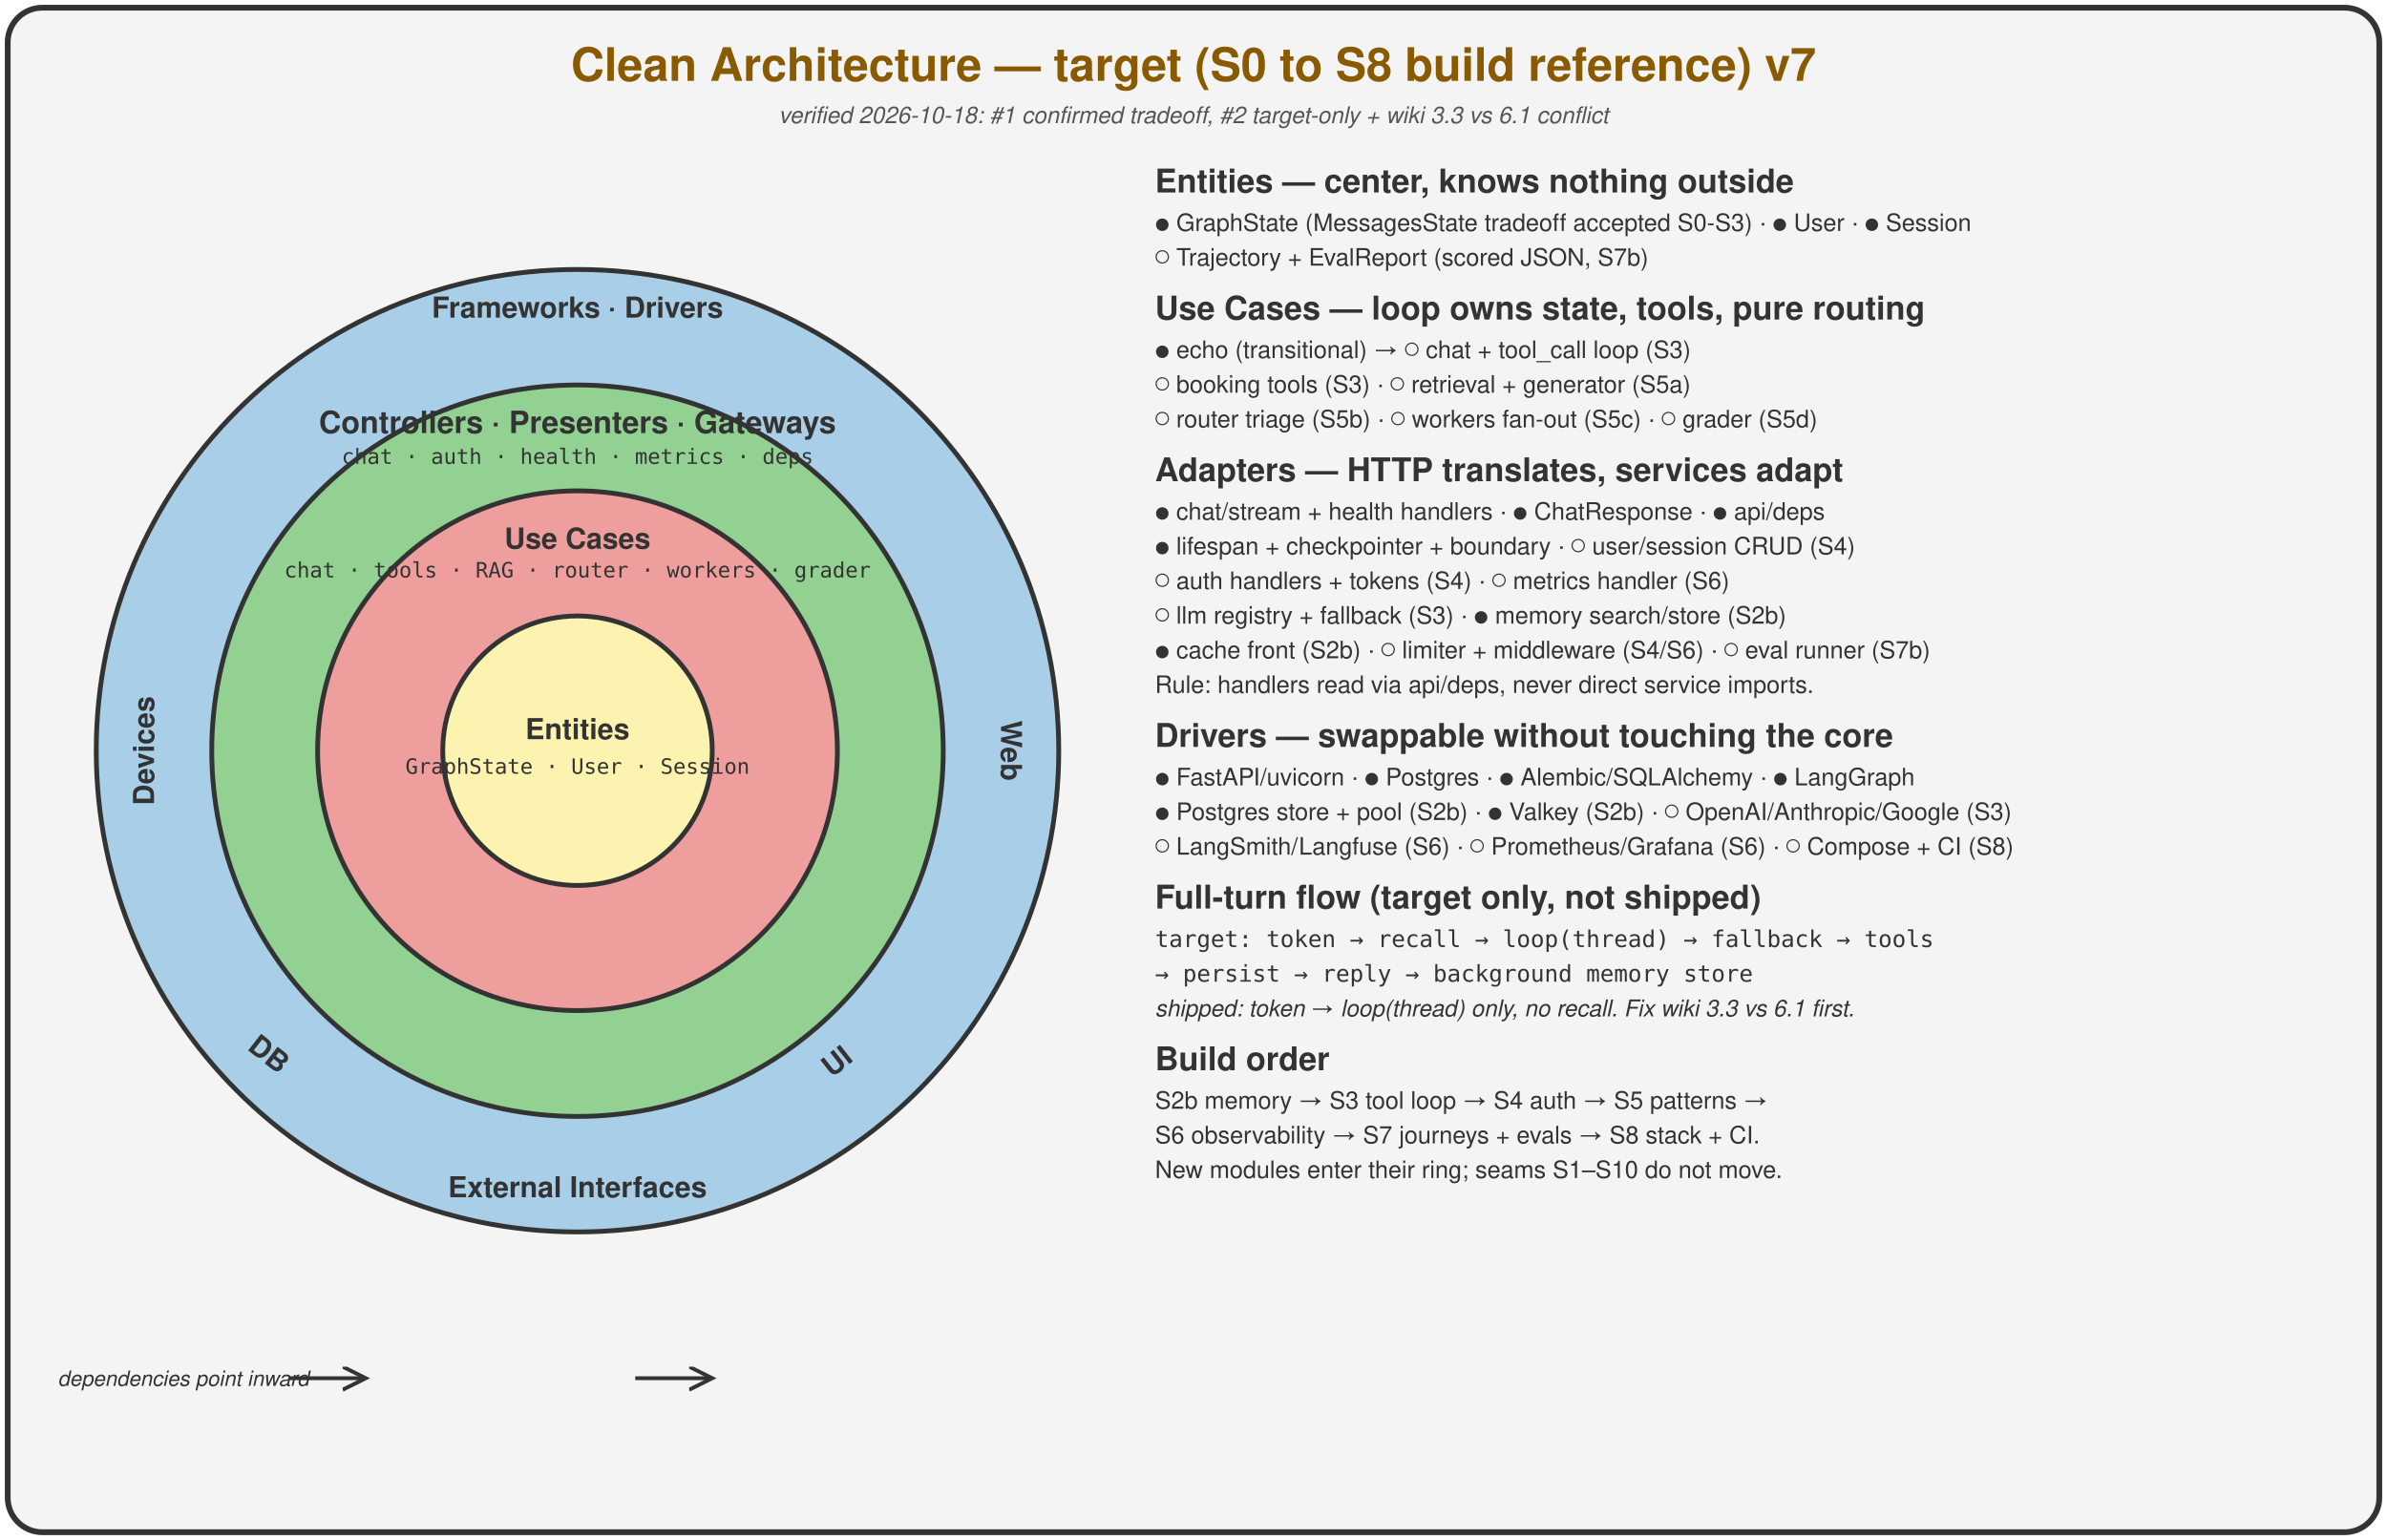
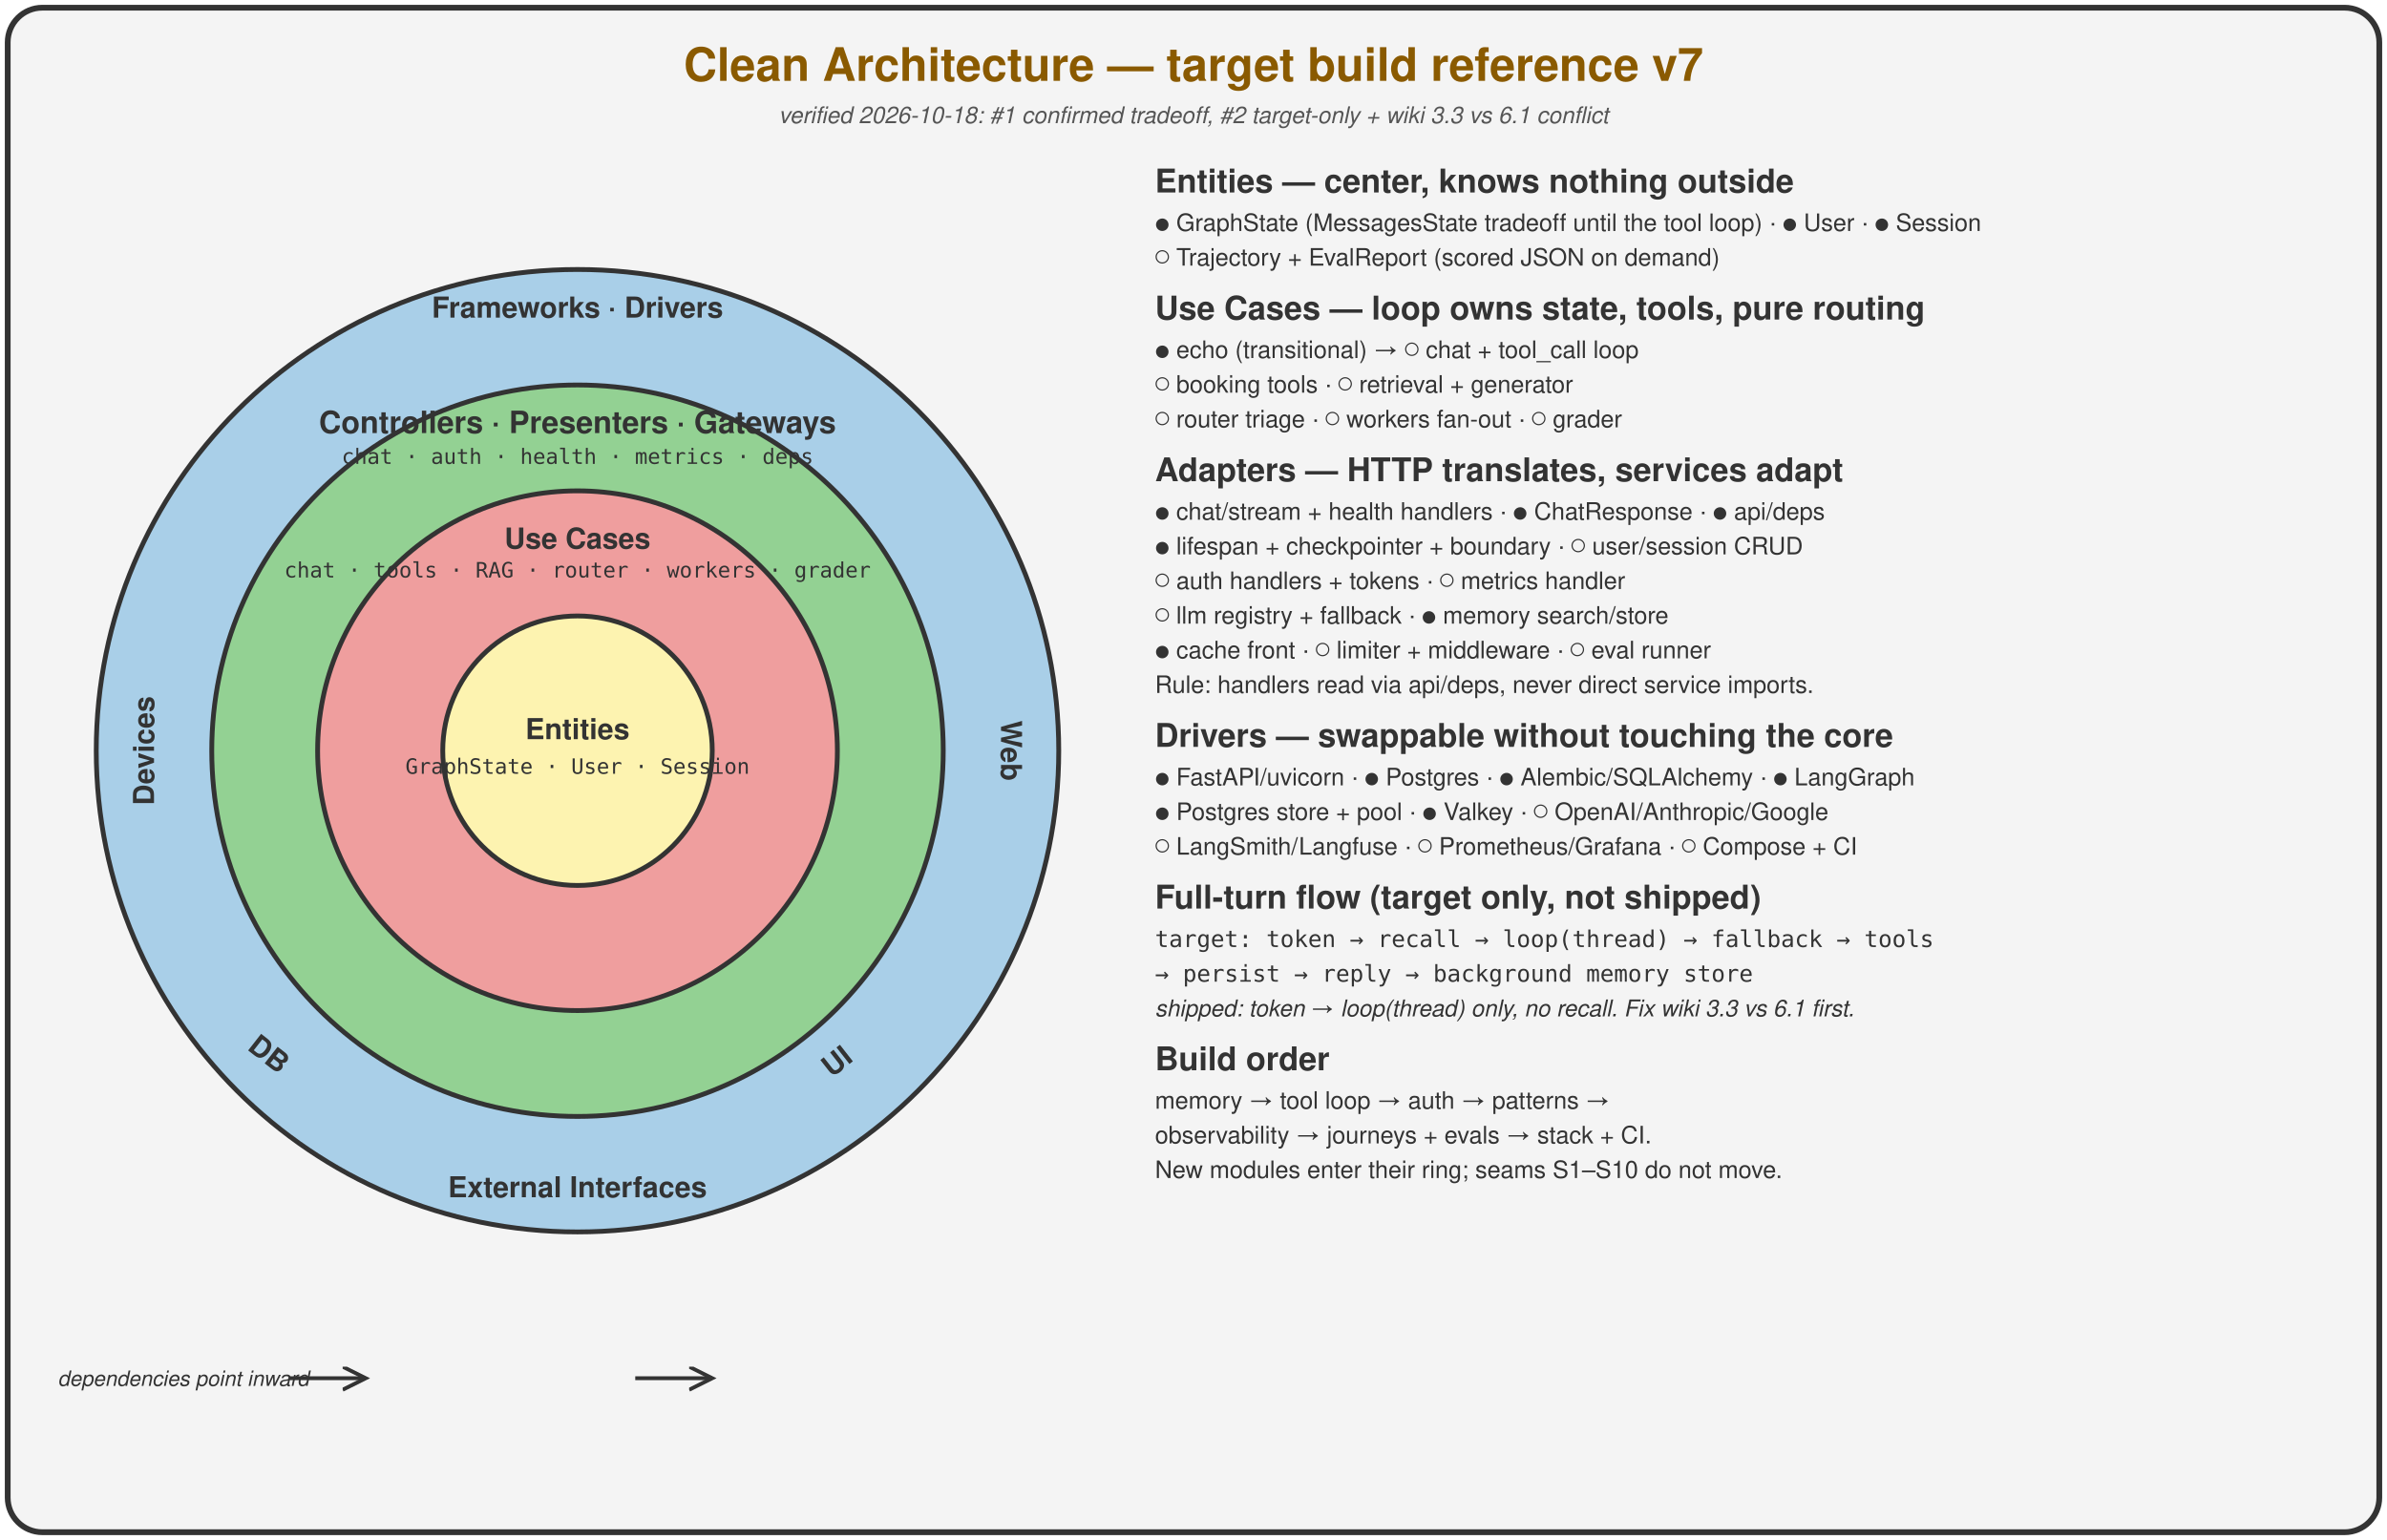
<svg xmlns="http://www.w3.org/2000/svg" viewBox="0 0 1240 800" font-family="Helvetica, Arial, sans-serif">
  <rect x="4" y="4" width="1232" height="792" rx="18" fill="#f4f4f4" stroke="#333" stroke-width="3" />
-   <text x="620" y="42" text-anchor="middle" font-size="24" font-weight="bold" fill="#8a5a00">Clean Architecture — target (S0 to S8 build reference) v7</text>
+   <text x="620" y="42" text-anchor="middle" font-size="24" font-weight="bold" fill="#8a5a00">Clean Architecture — target build reference v7</text>
  <text x="620" y="64" text-anchor="middle" font-size="12" font-style="italic" fill="#555">verified 2026-10-18: #1 confirmed tradeoff, #2 target-only + wiki 3.3 vs 6.1 conflict</text>
  <circle cx="300" cy="390" r="250" fill="#a9cfe8" stroke="#333" stroke-width="2.5" />
  <circle cx="300" cy="390" r="190" fill="#93d193" stroke="#333" stroke-width="2.5" />
  <circle cx="300" cy="390" r="135" fill="#ef9e9e" stroke="#333" stroke-width="2.5" />
  <circle cx="300" cy="390" r="70" fill="#fdf3b0" stroke="#333" stroke-width="2.5" />
  <text x="300" y="165" text-anchor="middle" font-size="15" font-weight="bold" fill="#333">Frameworks · Drivers</text>
  <text x="80" y="390" text-anchor="middle" font-size="15" font-weight="bold" fill="#333" transform="rotate(-90 80 390)">Devices</text>
  <text x="520" y="390" text-anchor="middle" font-size="15" font-weight="bold" fill="#333" transform="rotate(90 520 390)">Web</text>
  <text x="128" y="545" font-size="15" font-weight="bold" fill="#333" transform="rotate(38 128 545)">DB</text>
  <text x="432" y="560" font-size="15" font-weight="bold" fill="#333" transform="rotate(-38 432 560)">UI</text>
  <text x="300" y="622" text-anchor="middle" font-size="15" font-weight="bold" fill="#333">External Interfaces</text>
  <text x="300" y="225" text-anchor="middle" font-size="16" font-weight="bold" fill="#333">Controllers · Presenters · Gateways</text>
  <text x="300" y="241" text-anchor="middle" font-size="11" font-family="monospace" fill="#333">chat · auth · health · metrics · deps</text>
  <text x="300" y="285" text-anchor="middle" font-size="15" font-weight="bold" fill="#333">Use Cases</text>
  <text x="300" y="300" text-anchor="middle" font-size="11" font-family="monospace" fill="#333">chat · tools · RAG · router · workers · grader</text>
  <text x="300" y="384" text-anchor="middle" font-size="15" font-weight="bold" fill="#333">Entities</text>
  <text x="300" y="402" text-anchor="middle" font-size="11" font-family="monospace" fill="#333">GraphState · User · Session</text>
  <defs>
    <marker id="ah" markerWidth="8" markerHeight="8" refX="6" refY="3" orient="auto">
      <path d="M0,0 L6,3 L0,6" stroke="#333" fill="none" />
    </marker>
  </defs>
  <g stroke="#333" stroke-width="2" fill="none" marker-end="url(#ah)">
    <line x1="150" y1="716" x2="190" y2="716" />
    <line x1="330" y1="716" x2="370" y2="716" />
  </g>
  <text x="30" y="720" font-size="11" font-style="italic" fill="#333">dependencies point inward</text>
  <g font-size="12.5">
    <text x="600" y="100" font-size="17" font-weight="bold" fill="#333">Entities — center, knows nothing outside</text>
-     <text x="600" y="120" fill="#333">● GraphState (MessagesState tradeoff accepted S0-S3) · ● User · ● Session</text>
-     <text x="600" y="138" fill="#333">○ Trajectory + EvalReport (scored JSON, S7b)</text>
+     <text x="600" y="120" fill="#333">● GraphState (MessagesState tradeoff until the tool loop) · ● User · ● Session</text>
+     <text x="600" y="138" fill="#333">○ Trajectory + EvalReport (scored JSON on demand)</text>
    <text x="600" y="166" font-size="17" font-weight="bold" fill="#333">Use Cases — loop owns state, tools, pure routing</text>
-     <text x="600" y="186" fill="#333">● echo (transitional) → ○ chat + tool_call loop (S3)</text>
-     <text x="600" y="204" fill="#333">○ booking tools (S3) · ○ retrieval + generator (S5a)</text>
-     <text x="600" y="222" fill="#333">○ router triage (S5b) · ○ workers fan-out (S5c) · ○ grader (S5d)</text>
+     <text x="600" y="186" fill="#333">● echo (transitional) → ○ chat + tool_call loop</text>
+     <text x="600" y="204" fill="#333">○ booking tools · ○ retrieval + generator</text>
+     <text x="600" y="222" fill="#333">○ router triage · ○ workers fan-out · ○ grader</text>
    <text x="600" y="250" font-size="17" font-weight="bold" fill="#333">Adapters — HTTP translates, services adapt</text>
    <text x="600" y="270" fill="#333">● chat/stream + health handlers · ● ChatResponse · ● api/deps</text>
-     <text x="600" y="288" fill="#333">● lifespan + checkpointer + boundary · ○ user/session CRUD (S4)</text>
-     <text x="600" y="306" fill="#333">○ auth handlers + tokens (S4) · ○ metrics handler (S6)</text>
-     <text x="600" y="324" fill="#333">○ llm registry + fallback (S3) · ● memory search/store (S2b)</text>
-     <text x="600" y="342" fill="#333">● cache front (S2b) · ○ limiter + middleware (S4/S6) · ○ eval runner (S7b)</text>
+     <text x="600" y="288" fill="#333">● lifespan + checkpointer + boundary · ○ user/session CRUD</text>
+     <text x="600" y="306" fill="#333">○ auth handlers + tokens · ○ metrics handler</text>
+     <text x="600" y="324" fill="#333">○ llm registry + fallback · ● memory search/store</text>
+     <text x="600" y="342" fill="#333">● cache front · ○ limiter + middleware · ○ eval runner</text>
    <text x="600" y="360" fill="#333">Rule: handlers read via api/deps, never direct service imports.</text>
    <text x="600" y="388" font-size="17" font-weight="bold" fill="#333">Drivers — swappable without touching the core</text>
    <text x="600" y="408" fill="#333">● FastAPI/uvicorn · ● Postgres · ● Alembic/SQLAlchemy · ● LangGraph</text>
-     <text x="600" y="426" fill="#333">● Postgres store + pool (S2b) · ● Valkey (S2b) · ○ OpenAI/Anthropic/Google (S3)</text>
-     <text x="600" y="444" fill="#333">○ LangSmith/Langfuse (S6) · ○ Prometheus/Grafana (S6) · ○ Compose + CI (S8)</text>
+     <text x="600" y="426" fill="#333">● Postgres store + pool · ● Valkey · ○ OpenAI/Anthropic/Google</text>
+     <text x="600" y="444" fill="#333">○ LangSmith/Langfuse · ○ Prometheus/Grafana · ○ Compose + CI</text>
    <text x="600" y="472" font-size="17" font-weight="bold" fill="#333">Full-turn flow (target only, not shipped)</text>
    <text x="600" y="492" font-family="monospace" font-size="12" fill="#333">target: token → recall → loop(thread) → fallback → tools</text>
    <text x="600" y="510" font-family="monospace" font-size="12" fill="#333">→ persist → reply → background memory store</text>
    <text x="600" y="528" font-size="12" font-style="italic" fill="#333">shipped: token → loop(thread) only, no recall. Fix wiki 3.3 vs 6.1 first.</text>
    <text x="600" y="556" font-size="17" font-weight="bold" fill="#333">Build order</text>
-     <text x="600" y="576" fill="#333">S2b memory → S3 tool loop → S4 auth → S5 patterns →</text>
-     <text x="600" y="594" fill="#333">S6 observability → S7 journeys + evals → S8 stack + CI.</text>
+     <text x="600" y="576" fill="#333">memory → tool loop → auth → patterns →</text>
+     <text x="600" y="594" fill="#333">observability → journeys + evals → stack + CI.</text>
    <text x="600" y="612" fill="#333">New modules enter their ring; seams S1–S10 do not move.</text>
  </g>
</svg>
